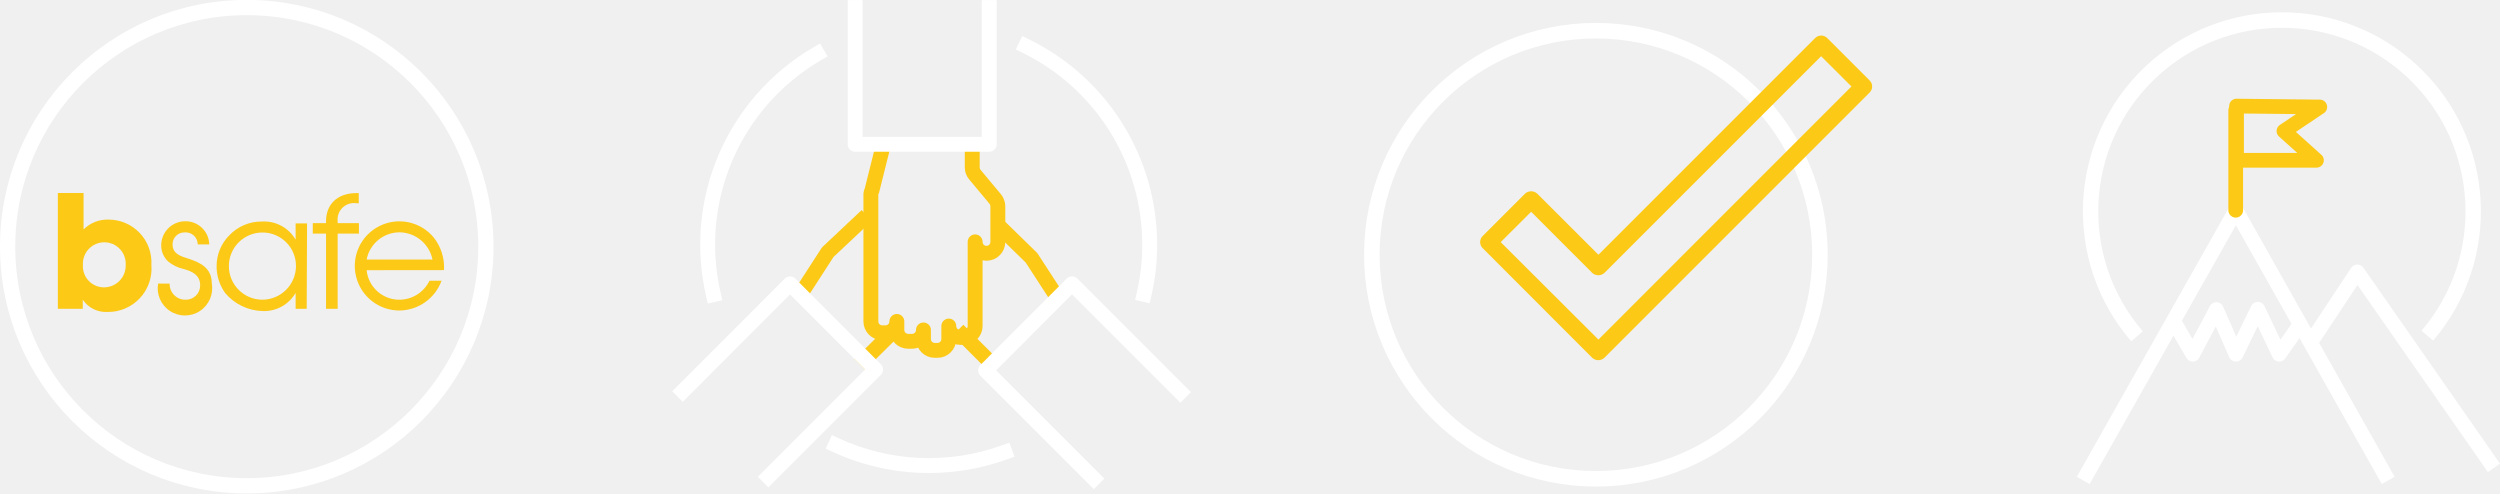
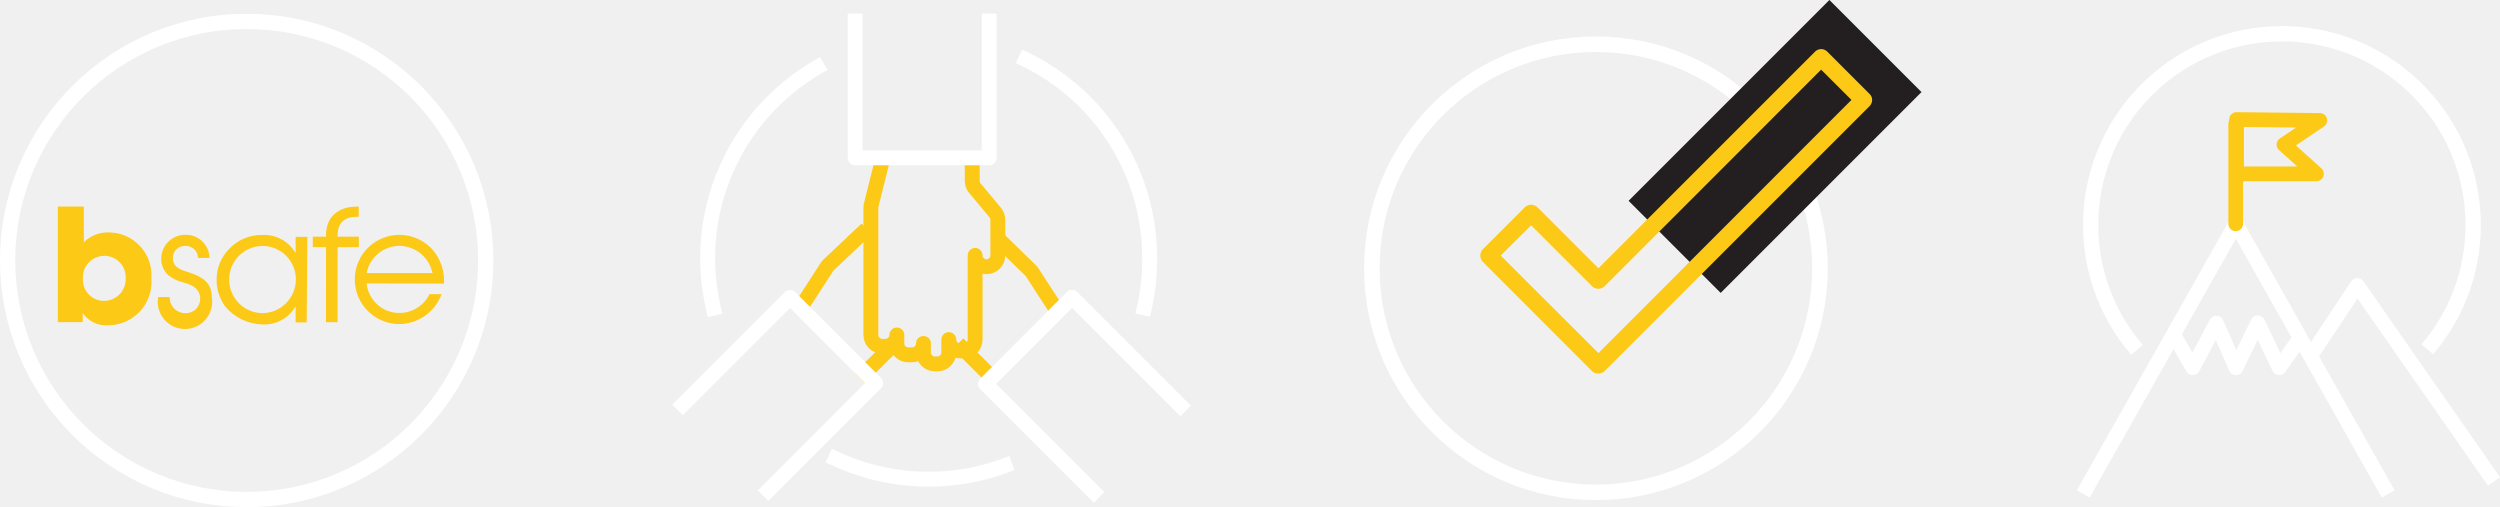
- <svg xmlns="http://www.w3.org/2000/svg" viewBox="0 0 275.27 54.33">
+ <svg xmlns="http://www.w3.org/2000/svg" viewBox="0 0 275.27 55.82">
  <defs>
-     <style>.cls-1,.cls-3,.cls-4,.cls-5,.cls-7,.cls-8{fill:none;}.cls-1,.cls-3,.cls-4,.cls-7{stroke:#fff;}.cls-1,.cls-3{stroke-miterlimit:10;}.cls-1{stroke-width:1.68px;}.cls-2{fill:#fcc917;}.cls-3{stroke-width:1.71px;}.cls-4,.cls-7,.cls-8{stroke-linecap:square;}.cls-4,.cls-5,.cls-7,.cls-8{stroke-linejoin:round;}.cls-4,.cls-5{stroke-width:1.62px;}.cls-5,.cls-8{stroke:#fcc917;}.cls-5{stroke-linecap:round;}.cls-6{fill:#fff;}.cls-7,.cls-8{stroke-width:1.64px;}</style>
+     <style>.cls-1,.cls-3,.cls-5,.cls-6,.cls-8,.cls-9{fill:none;}.cls-1,.cls-3,.cls-5,.cls-8{stroke:#fff;}.cls-1,.cls-3{stroke-miterlimit:10;}.cls-1{stroke-width:1.68px;}.cls-2{fill:#fcc917;}.cls-3{stroke-width:1.71px;}.cls-4{fill:#231f20;}.cls-5,.cls-8,.cls-9{stroke-linecap:square;}.cls-5,.cls-6,.cls-8,.cls-9{stroke-linejoin:round;}.cls-5,.cls-6{stroke-width:1.62px;}.cls-6,.cls-9{stroke:#fcc917;}.cls-6{stroke-linecap:round;}.cls-7{fill:#fff;}.cls-8,.cls-9{stroke-width:1.64px;}</style>
  </defs>
  <g id="Layer_2" data-name="Layer 2">
    <g id="Layer_1-2" data-name="Layer 1">
-       <path class="cls-1" d="M27.16,53.49A26.33,26.33,0,1,0,.84,27.16,26.33,26.33,0,0,0,27.16,53.49" />
-       <path class="cls-2" d="M9.13,29.19a2.36,2.36,0,1,1,4.71,0,2.39,2.39,0,0,1-2.39,2.45,2.32,2.32,0,0,1-2.32-2.46M6.37,34H9.11V33h0a3.1,3.1,0,0,0,2.74,1.35,4.78,4.78,0,0,0,4.82-5.17,4.72,4.72,0,0,0-4.7-5,3.72,3.72,0,0,0-2.77,1.08V21.25H6.37Z" />
-       <path class="cls-2" d="M40.37,28.58a3.69,3.69,0,0,1,3.65-3,3.75,3.75,0,0,1,3.6,3Zm8.52,1.16a5.31,5.31,0,0,0-1.1-3.55,4.91,4.91,0,1,0-3.75,8,5,5,0,0,0,4.58-3.28H47.29A3.69,3.69,0,0,1,43.92,33a3.61,3.61,0,0,1-3.55-3.25ZM35.9,34h1.28V25.72h2.34V24.57H37.18v-.19a1.81,1.81,0,0,1,2.08-2h.24V21.26h-.24c-2.06,0-3.44,1.19-3.36,3.31H34.44v1.15H35.9Zm-7-8.4a3.68,3.68,0,0,1,3.69,3.75A3.72,3.72,0,0,1,28.9,33a3.7,3.7,0,1,1,0-7.4m4.91-1H32.55v1.79h0a4,4,0,0,0-3.65-2,4.89,4.89,0,0,0-3.68,1.55,4.78,4.78,0,0,0-1.37,3.31,5.06,5.06,0,0,0,.93,3,5.57,5.57,0,0,0,4.16,2,4,4,0,0,0,3.61-2h0V34h1.22ZM17.41,31.22a3,3,0,1,0,5.91,0c0-1.71-1.23-2.31-2.64-2.76C19.85,28.2,19,27.93,19,26.9a1.3,1.3,0,0,1,1.31-1.31,1.33,1.33,0,0,1,1.46,1.32h1.27a2.61,2.61,0,0,0-2.6-2.55A2.65,2.65,0,0,0,17.75,27a2.41,2.41,0,0,0,.76,1.79,4.14,4.14,0,0,0,1.71.83c.93.25,1.82.67,1.82,1.8A1.57,1.57,0,0,1,20.39,33a1.72,1.72,0,0,1-1.71-1.77Z" />
-       <path class="cls-3" d="M175.71,52.72a24.67,24.67,0,1,0-24.66-24.67,24.67,24.67,0,0,0,24.66,24.67" />
-       <path class="cls-2" d="M176,39.66a1,1,0,0,1-.69-.27L163.25,27.32a.94.94,0,0,1,0-1.33l4.67-4.67a1,1,0,0,1,1.34,0L176,28.05,199.86,4.19a.94.94,0,0,1,1.33,0l4.67,4.67a.91.91,0,0,1,.28.66.93.93,0,0,1-.28.67L176.69,39.36A1,1,0,0,1,176,39.66Zm-10.76-13L176,37.39,187.2,26.18h0L203.86,9.52l-3.34-3.33L176.66,30.05a1,1,0,0,1-1.34,0l-6.73-6.73Z" />
-       <polyline class="cls-4" points="229.78 52.19 246.19 23.15 262.56 52.19" />
-       <polyline class="cls-4" points="274.14 50.85 259.56 29.94 254.78 37.15" />
-       <polyline class="cls-4" points="239.52 35.68 241.44 39 244.04 34.09 246.2 39 248.6 34.05 250.96 39 252.95 36.17" />
-       <line class="cls-5" x1="246.17" y1="12.15" x2="246.17" y2="23.15" />
-       <polygon class="cls-5" points="246.26 11.68 246.26 17.65 255.06 17.65 251.48 14.43 255.43 11.78 246.26 11.68" />
-       <path class="cls-6" d="M267.91,37.5l-1.28-1.09a20.22,20.22,0,1,0-30.69.07l-1.27,1.1a21.91,21.91,0,1,1,33.24-.08Z" />
-       <path class="cls-7" d="M78.55,32.44A24.33,24.33,0,0,1,90,5.91" />
-       <path class="cls-7" d="M110.65,49.79A24.49,24.49,0,0,1,92,49" />
-       <path class="cls-7" d="M112.94,5.07a24.33,24.33,0,0,1,13.65,21.87,24.08,24.08,0,0,1-.62,5.47" />
-       <path class="cls-8" d="M107.05,17v1.44a1.24,1.24,0,0,0,.3.8l2.23,2.67a1.29,1.29,0,0,1,.29.8v3.92a1.25,1.25,0,0,1-1.25,1.26h0a1.25,1.25,0,0,1-1.25-1.26V35.9a1.25,1.25,0,0,1-1.25,1.25h-.4a1.25,1.25,0,0,1-1.25-1.25v1.43a1.25,1.25,0,0,1-1.25,1.25h-.29a1.25,1.25,0,0,1-1.25-1.25v-1a1.25,1.25,0,0,1-1.25,1.25H100a1.25,1.25,0,0,1-1.25-1.25v-.94a1.25,1.25,0,0,1-1.25,1.25h-.36a1.25,1.25,0,0,1-1.25-1.25V21.35A1,1,0,0,1,96,21l1-4" />
-       <polyline class="cls-8" points="88.3 32.16 91.14 27.77 94.84 24.29" />
-       <line class="cls-8" x1="95.27" y1="39.54" x2="98.37" y2="36.47" />
-       <line class="cls-8" x1="108.52" y1="39.37" x2="106.07" y2="36.92" />
-       <polyline class="cls-8" points="116.2 32.43 113.58 28.39 110.29 25.18" />
-       <polyline class="cls-7" points="94.16 0.83 94.16 15.89 108.92 15.89 108.92 0.83" />
-       <polyline class="cls-7" points="75.18 43.08 86.99 31.26 96.41 40.69 84.6 52.5" />
-       <polyline class="cls-7" points="120.44 52.7 108.52 40.78 118.04 31.25 129.97 43.18" />
+       <path class="cls-1" d="M27.16,55A26.32,26.32,0,1,0,.84,28.65,26.32,26.32,0,0,0,27.16,55" />
+       <path class="cls-2" d="M9.13,30.68a2.36,2.36,0,1,1,4.71,0,2.39,2.39,0,0,1-2.39,2.45,2.32,2.32,0,0,1-2.32-2.46m-2.76,4.8H9.11v-1h0a3.1,3.1,0,0,0,2.74,1.35,4.79,4.79,0,0,0,4.82-5.17A4.72,4.72,0,0,0,12,25.59a3.7,3.7,0,0,0-2.77,1.09V22.74H6.37Z" />
+       <path class="cls-2" d="M40.37,30.07a3.69,3.69,0,0,1,3.65-3,3.75,3.75,0,0,1,3.6,3Zm8.52,1.16a5.31,5.31,0,0,0-1.1-3.55,4.91,4.91,0,1,0-3.75,8,5,5,0,0,0,4.58-3.29H47.29a3.68,3.68,0,0,1-3.37,2.07,3.61,3.61,0,0,1-3.55-3.25Zm-13,4.25h1.28V27.21h2.34V26.06H37.18v-.19c0-1.33.77-2,2.08-2h.24V22.75h-.24c-2.06,0-3.44,1.19-3.36,3.31H34.44v1.15H35.9Zm-7-8.4a3.68,3.68,0,0,1,3.69,3.75,3.72,3.72,0,0,1-3.65,3.65,3.7,3.7,0,1,1,0-7.4m4.91-1H32.55v1.79h0a4,4,0,0,0-3.65-2,4.89,4.89,0,0,0-3.68,1.55,4.77,4.77,0,0,0-1.37,3.31,5.06,5.06,0,0,0,.93,3,5.57,5.57,0,0,0,4.16,2,4,4,0,0,0,3.61-2h0v1.77h1.22ZM17.41,32.71a3,3,0,1,0,5.91,0c0-1.71-1.23-2.31-2.64-2.76-.83-.26-1.65-.53-1.65-1.57a1.3,1.3,0,0,1,1.31-1.3A1.33,1.33,0,0,1,21.8,28.4h1.27a2.6,2.6,0,0,0-2.6-2.55,2.65,2.65,0,0,0-2.72,2.64,2.41,2.41,0,0,0,.76,1.79,4.14,4.14,0,0,0,1.71.83c.93.25,1.82.67,1.82,1.8a1.57,1.57,0,0,1-1.65,1.57,1.72,1.72,0,0,1-1.71-1.77Z" />
+       <path class="cls-3" d="M175.71,54.21a24.67,24.67,0,1,0-24.66-24.67,24.67,24.67,0,0,0,24.66,24.67" />
+       <rect class="cls-4" x="179.81" y="8.96" width="31.27" height="14.34" transform="translate(45.84 142.92) rotate(-45)" />
+       <path class="cls-2" d="M176,41.14a1,1,0,0,1-.69-.26L163.25,28.81a1,1,0,0,1,0-1.34l4.67-4.67a1,1,0,0,1,1.34,0L176,29.54,199.86,5.68a.94.94,0,0,1,1.33,0l4.67,4.67a.91.91,0,0,1,.28.66,1,1,0,0,1-.28.67L176.69,40.85A1,1,0,0,1,176,41.14Zm-10.76-13L176,38.88,187.2,27.67h0L203.86,11l-3.34-3.33L176.66,31.54a1,1,0,0,1-1.34,0l-6.73-6.73Z" />
+       <polyline class="cls-5" points="229.78 53.68 246.19 24.64 262.56 53.68" />
+       <polyline class="cls-5" points="274.14 52.34 259.56 31.43 254.78 38.64" />
+       <polyline class="cls-5" points="239.52 37.17 241.44 40.49 244.04 35.58 246.2 40.49 248.6 35.54 250.96 40.49 252.95 37.66" />
+       <line class="cls-6" x1="246.17" y1="13.64" x2="246.17" y2="24.64" />
+       <polygon class="cls-6" points="246.26 13.16 246.26 19.14 255.06 19.14 251.48 15.92 255.43 13.26 246.26 13.16" />
+       <path class="cls-7" d="M267.91,39l-1.28-1.09a20.22,20.22,0,1,0-30.69.07l-1.27,1.09A21.9,21.9,0,1,1,267.91,39Z" />
+       <path class="cls-8" d="M78.55,33.93A24.33,24.33,0,0,1,90,7.4" />
+       <path class="cls-8" d="M110.65,51.27a24,24,0,0,1-8.39,1.49A24.39,24.39,0,0,1,92,50.51" />
+       <path class="cls-8" d="M112.94,6.56a24.33,24.33,0,0,1,13.65,21.87A24.08,24.08,0,0,1,126,33.9" />
+       <path class="cls-9" d="M107.05,18.49v1.44a1.24,1.24,0,0,0,.3.8l2.23,2.67a1.29,1.29,0,0,1,.29.8v3.92a1.25,1.25,0,0,1-1.25,1.25h0a1.25,1.25,0,0,1-1.25-1.25v9.27a1.25,1.25,0,0,1-1.25,1.25h-.4a1.25,1.25,0,0,1-1.25-1.25v1.43a1.25,1.25,0,0,1-1.25,1.25h-.29a1.25,1.25,0,0,1-1.25-1.25v-1a1.25,1.25,0,0,1-1.25,1.25H100a1.25,1.25,0,0,1-1.25-1.25v-.94a1.25,1.25,0,0,1-1.25,1.25h-.36a1.25,1.25,0,0,1-1.25-1.25V22.84a1.15,1.15,0,0,1,.06-.37l1-4" />
+       <polyline class="cls-9" points="88.3 33.65 91.14 29.26 94.84 25.77" />
+       <line class="cls-9" x1="95.27" y1="41.03" x2="98.37" y2="37.96" />
+       <line class="cls-9" x1="108.52" y1="40.86" x2="106.07" y2="38.41" />
+       <polyline class="cls-9" points="116.2 33.92 113.58 29.88 110.29 26.67" />
+       <polyline class="cls-8" points="94.16 2.32 94.16 17.38 108.92 17.38 108.92 2.32" />
+       <polyline class="cls-8" points="75.18 44.56 86.99 32.75 96.41 42.18 84.6 53.99" />
+       <polyline class="cls-8" points="120.44 54.19 108.52 42.27 118.04 32.74 129.97 44.67" />
    </g>
  </g>
</svg>
